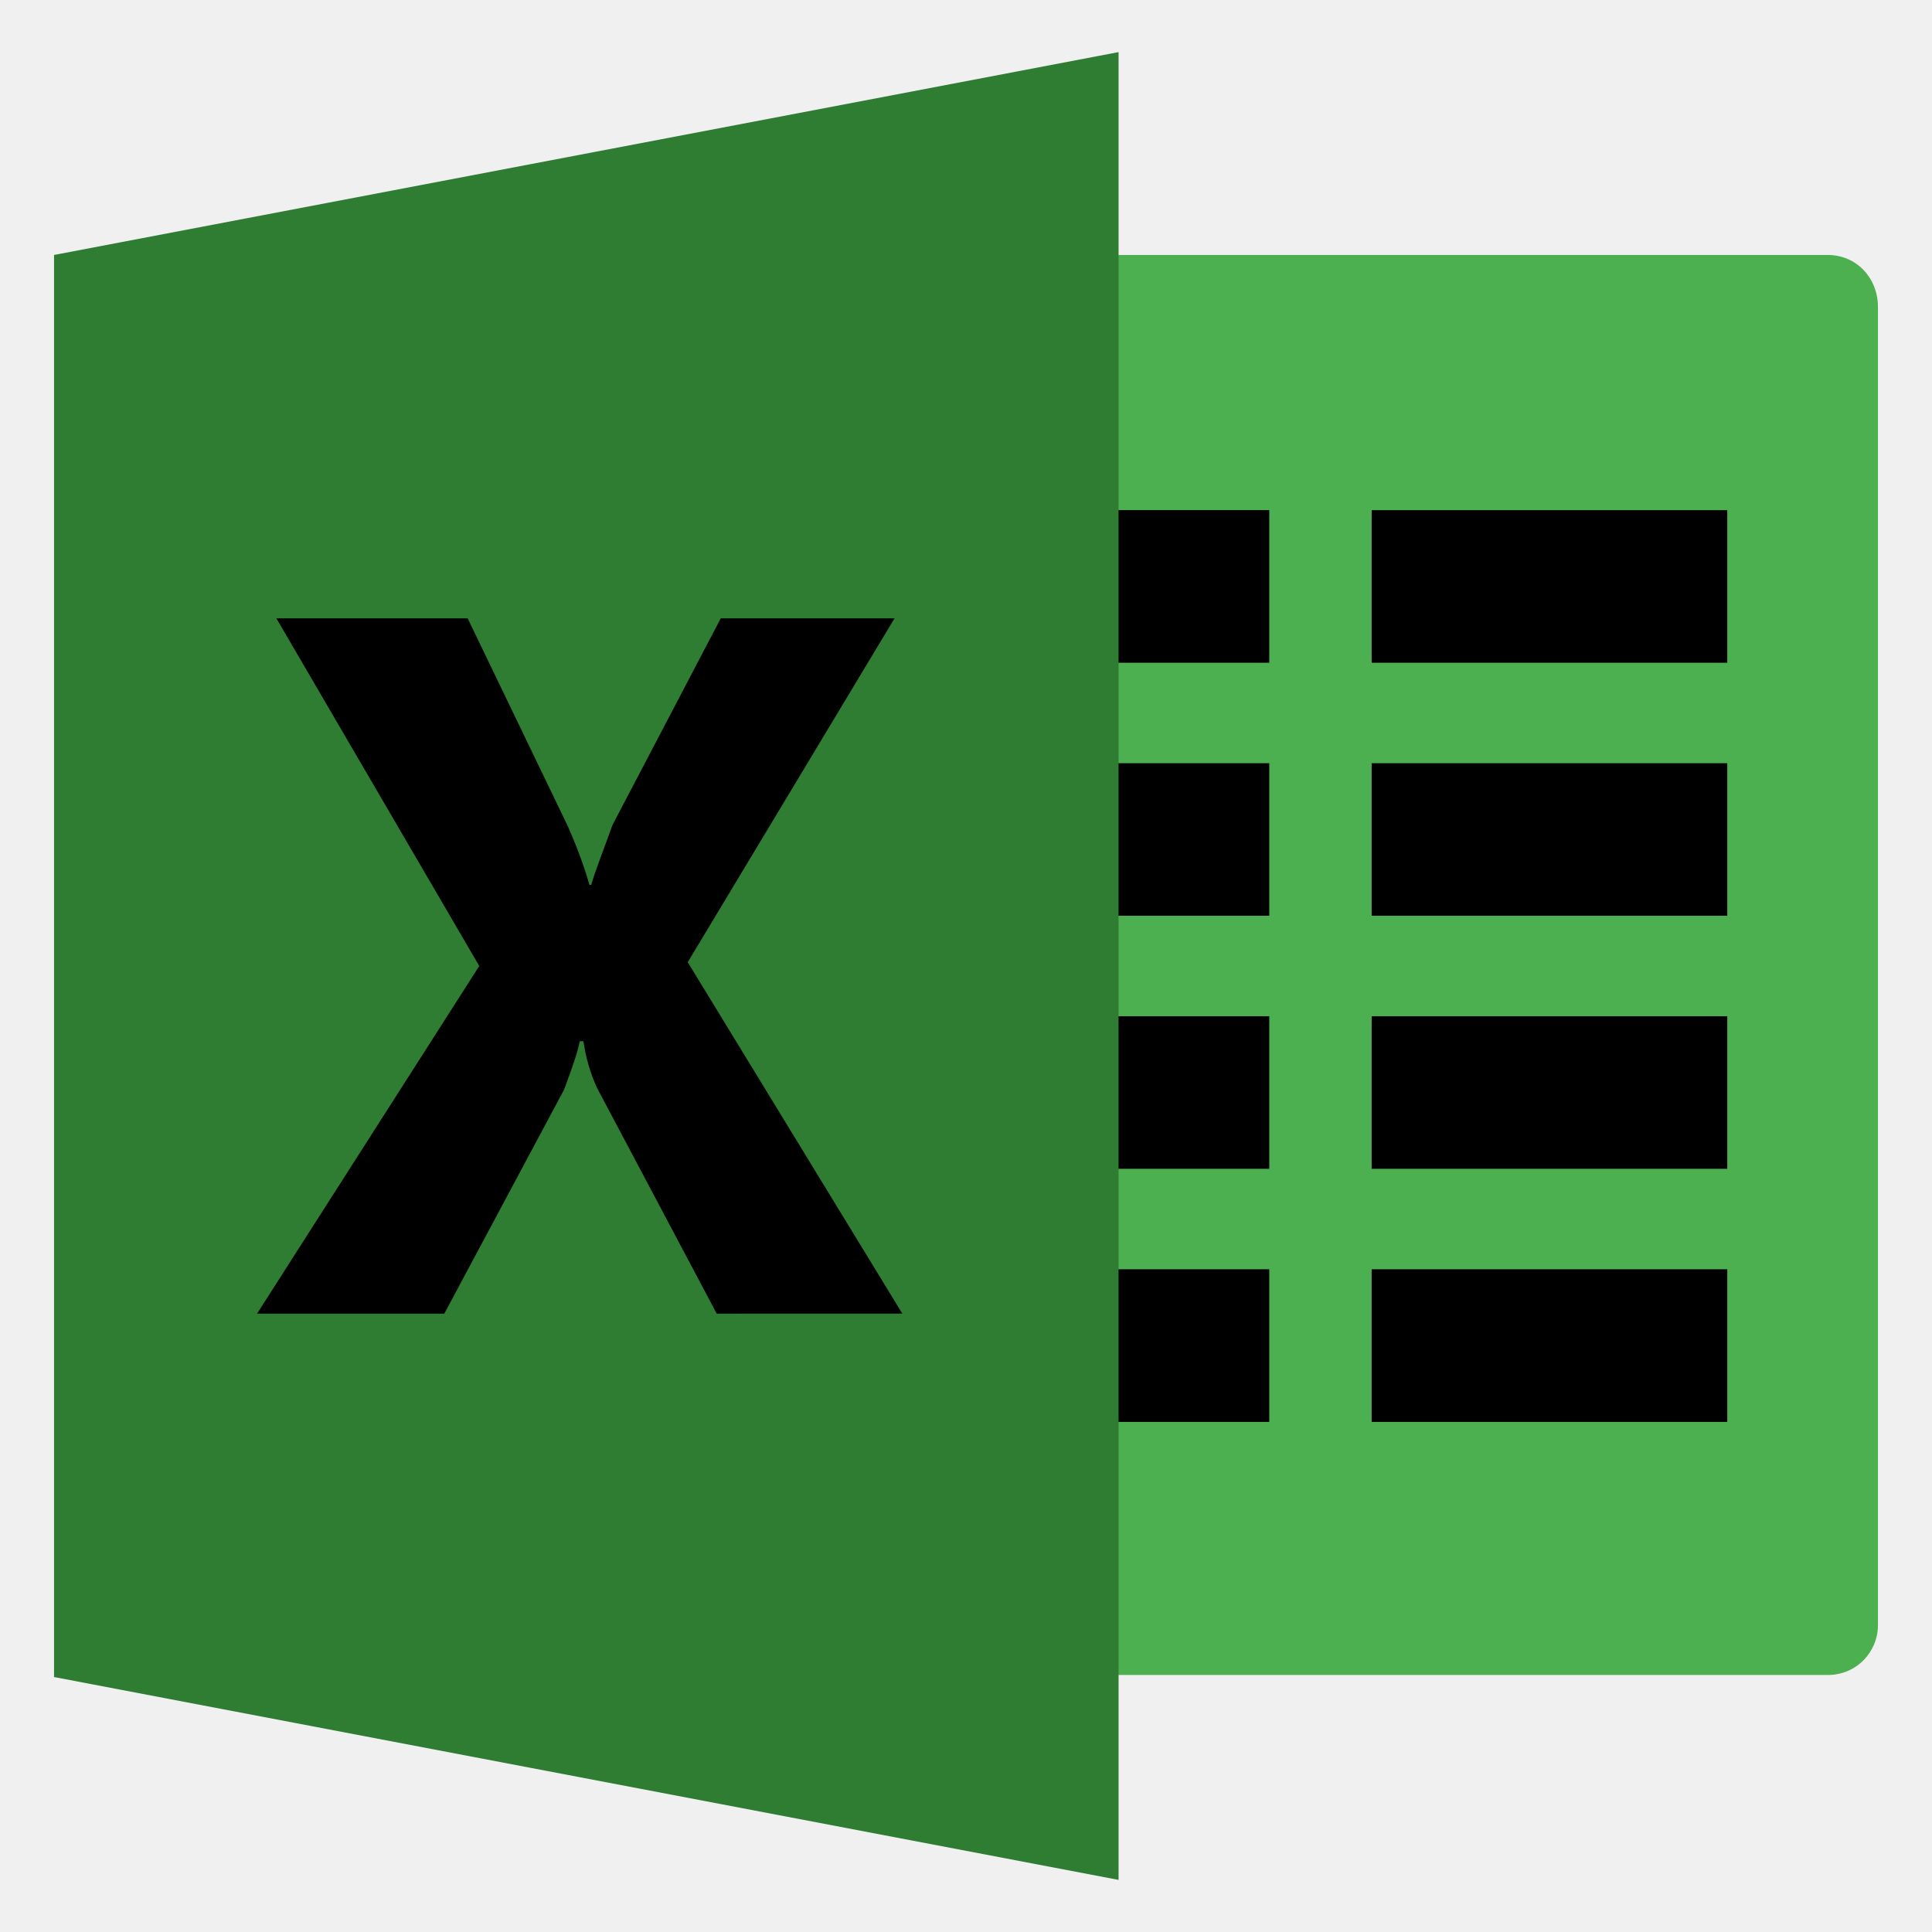
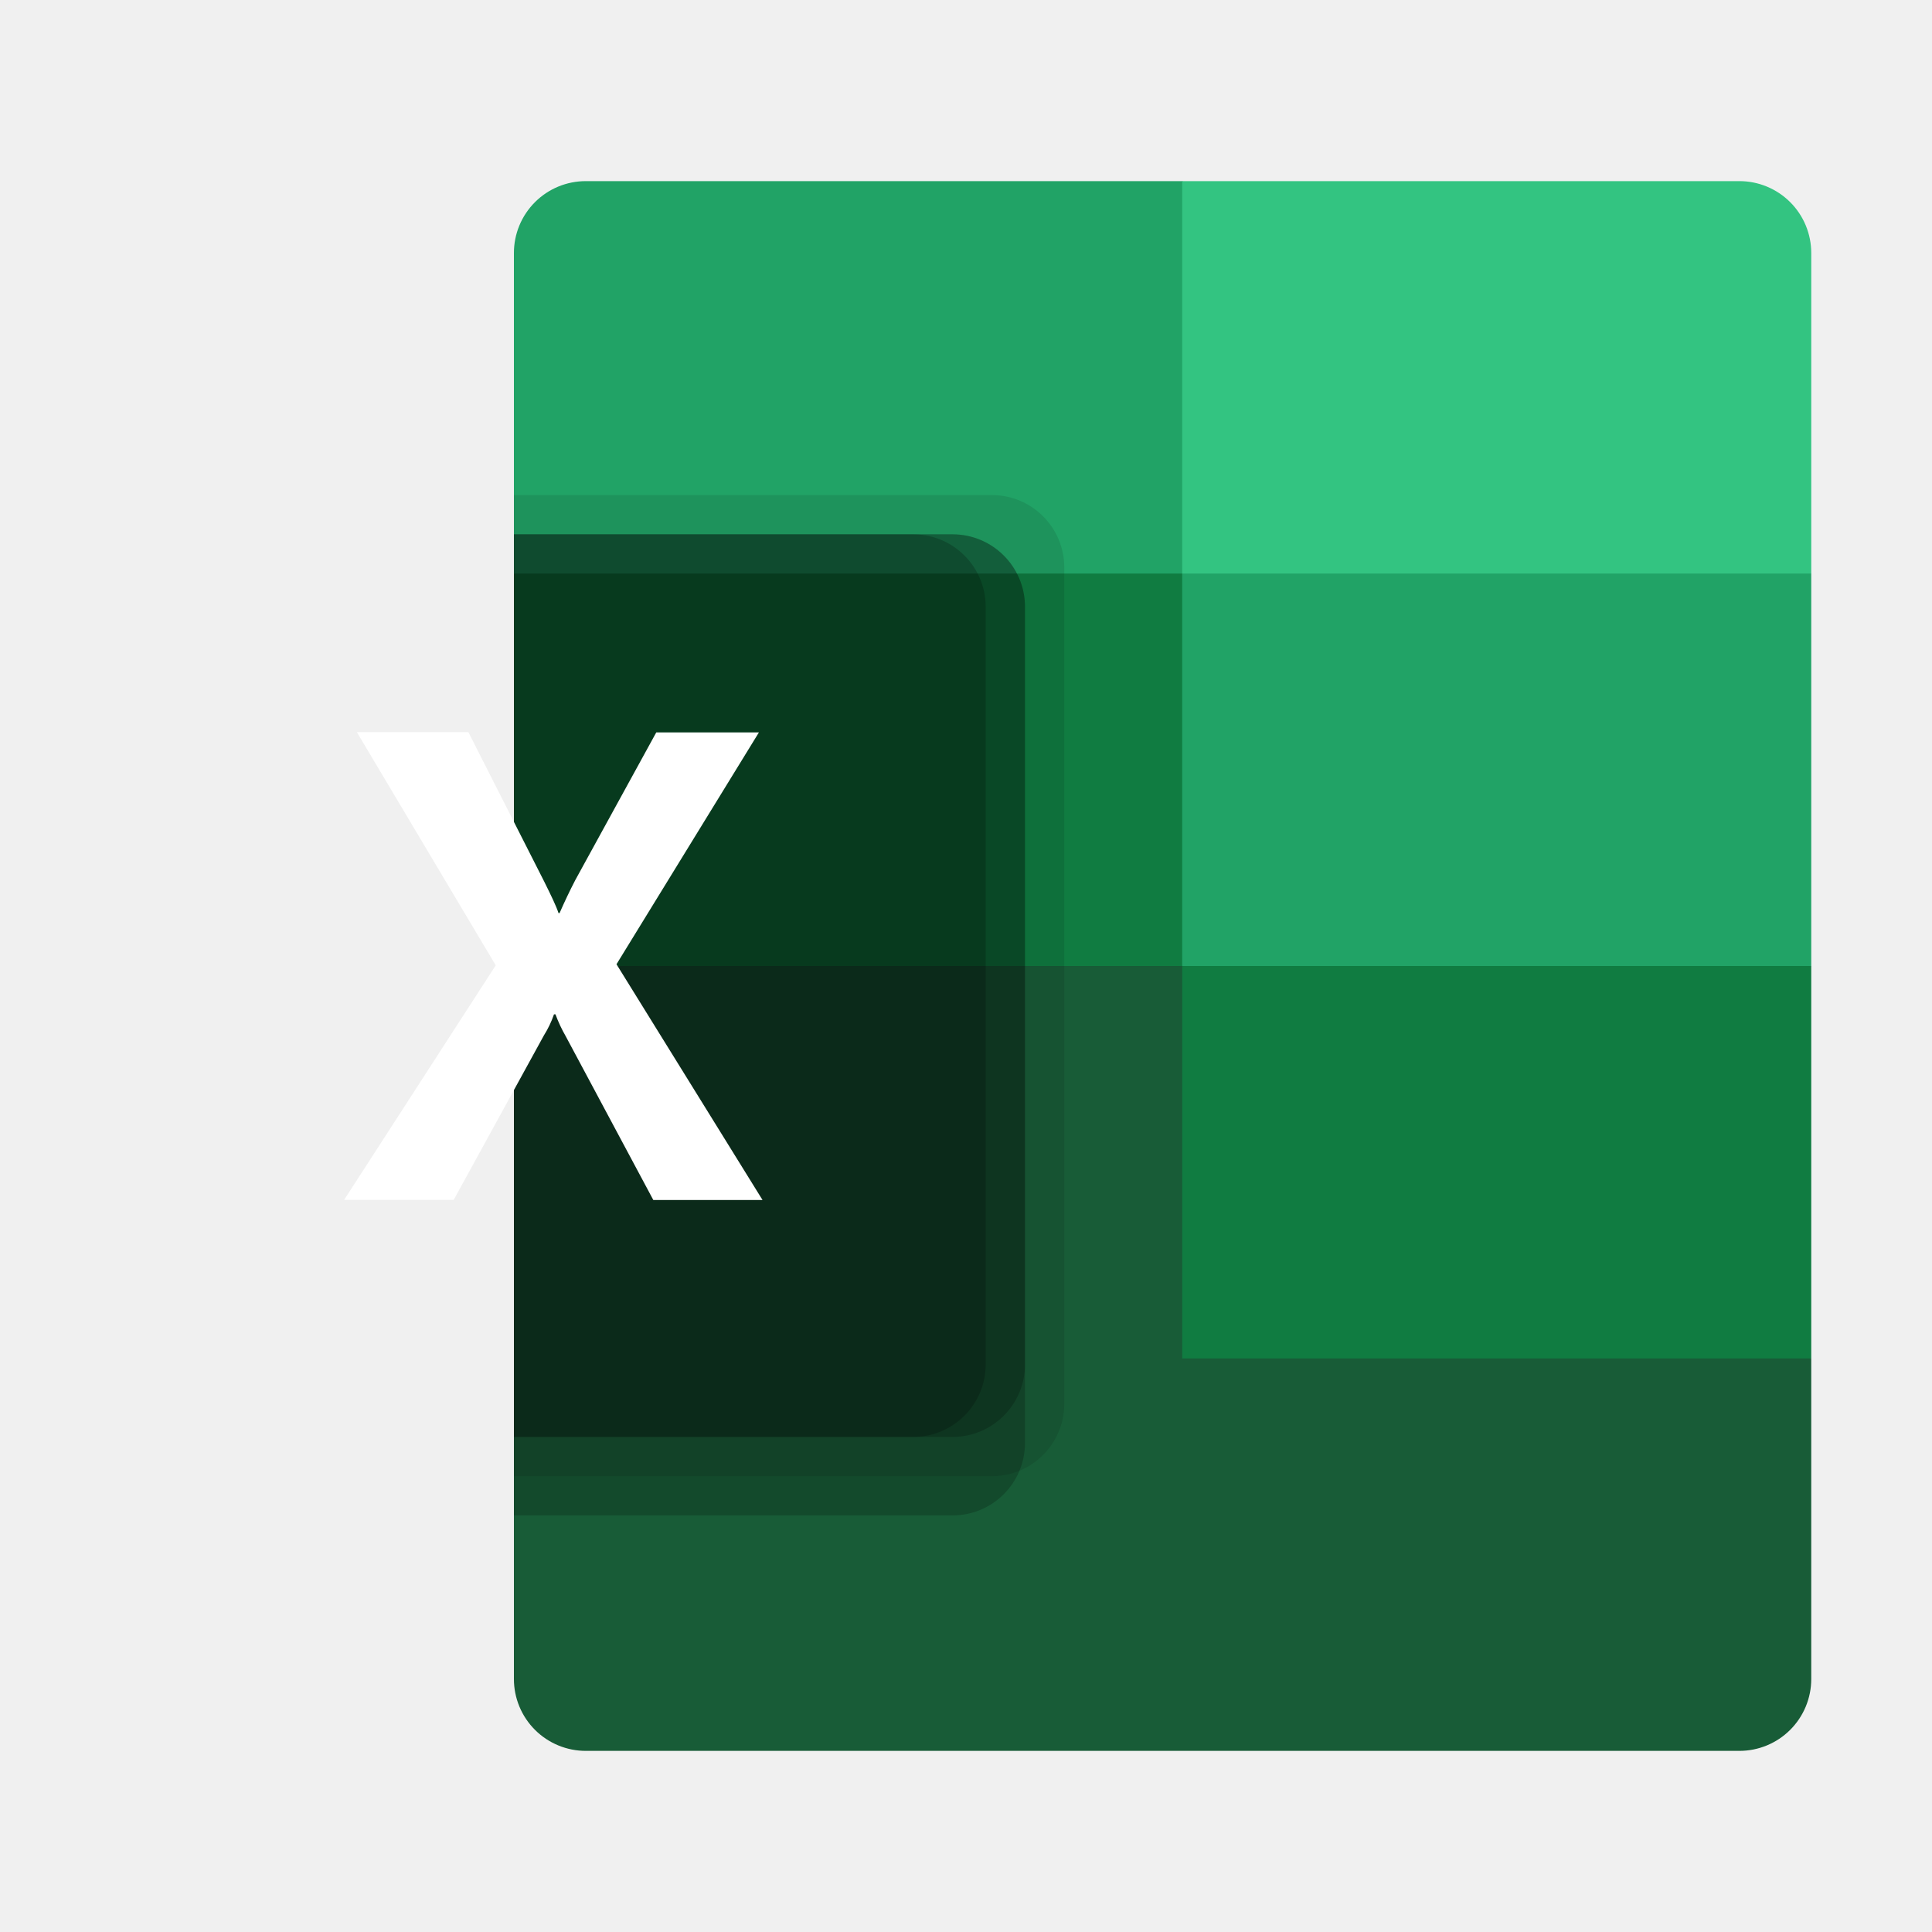
- <svg xmlns="http://www.w3.org/2000/svg" role="img" viewBox="0 0 32 32" height="32" width="32">
-   <path d="M30.273 4.223H16.832v23.52h13.441c.48 0 .832-.384.832-.829V5.086c0-.477-.351-.863-.832-.863m0 0" fill="rgb(29.804%, 68.627%, 31.373%)" />
-   <path d="M22.719 8.45h5.89v2.527h-5.89Zm0 8.382h5.89v2.527h-5.89Zm0 4.191h5.89v2.528h-5.89Zm0-8.382h5.89v2.527h-5.89Zm-5.887-4.192h4.191v2.528h-4.191Zm0 8.383h4.191v2.527h-4.191Zm0 4.191h4.191v2.528h-4.191Zm0-8.382h4.191v2.527h-4.191Zm0 0" />
-   <path d="M18.527 31.137.895 27.777V4.223L18.527.863Zm0 0" fill="rgb(18.039%, 49.02%, 19.608%)" />
-   <path d="m11.871 21.758-1.984-3.742a2.803 2.803 0 0 1-.223-.77h-.062c-.036.195-.13.45-.258.8l-1.985 3.712H4.258L7.938 16l-3.36-5.758h3.168l1.664 3.453c.125.29.254.61.352.961h.031c.062-.222.191-.543.352-.992l1.793-3.422h2.878l-3.425 5.695 3.554 5.82Zm0 0" />
+ <svg xmlns="http://www.w3.org/2000/svg" role="img" viewBox="0 0 32 32" height="1em" width="1em">
+   <defs>
+     <linearGradient gradientTransform="translate(0 2100)" gradientUnits="userSpaceOnUse" id="xls-grad" x1="4.494" x2="13.832" y1="-2092.086" y2="-2075.914">
+       <stop offset="0" stop-color="#18884f" />
+       <stop offset=".5" stop-color="#117e43" />
+       <stop offset="1" stop-color="#0b6631" />
+     </linearGradient>
+   </defs>
+   <path d="M19.581 15.35L8.512 13.4v14.409A1.19 1.19 0 0 0 9.705 29h19.1A1.19 1.19 0 0 0 30 27.809V22.5Z" fill="#185c37" />
+   <path d="M19.581 3H9.705a1.19 1.19 0 0 0-1.193 1.191V9.5L19.581 16l5.861 1.95L30 16V9.5Z" fill="#21a366" />
+   <path d="M8.512 9.5h11.069V16H8.512Z" fill="#107c41" />
+   <path d="M16.434 8.2H8.512v16.25h7.922a1.2 1.2 0 0 0 1.194-1.191V9.391A1.2 1.2 0 0 0 16.434 8.2" opacity=".1" />
+   <path d="M15.783 8.85H8.512V25.1h7.271a1.2 1.2 0 0 0 1.194-1.191V10.041a1.2 1.2 0 0 0-1.194-1.191" opacity=".2" />
+   <path d="M15.783 8.85H8.512V23.8h7.271a1.2 1.2 0 0 0 1.194-1.191V10.041a1.2 1.2 0 0 0-1.194-1.191" opacity=".2" />
+   <path d="M15.132 8.85h-6.62V23.8h6.62a1.2 1.2 0 0 0 1.194-1.191V10.041a1.2 1.2 0 0 0-1.194-1.191" opacity=".2" />
+   <path d="M3.194 8.85h11.938a1.193 1.193 0 0 1 1.194 1.191v11.918a1.193 1.193 0 0 1-1.194 1.191H3.194A1.19 1.19 0 0 1 2 21.959V10.041A1.19 1.19 0 0 1 3.194 8.85" fill="url(#1__svg/xls.svg0__SVGSuUii0pt)" />
+   <path d="m5.7 19.873l2.511-3.884l-2.3-3.862h1.847L9.013 14.6c.116.234.2.408.238.524h.017q.123-.281.26-.546l1.342-2.447h1.7l-2.359 3.84l2.419 3.905h-1.809l-1.45-2.711A2.4 2.4 0 0 1 9.2 16.8h-.024a1.7 1.7 0 0 1-.168.351l-1.493 2.722Z" fill="#fff" />
+   <path d="M28.806 3h-9.225v6.5H30V4.191A1.19 1.19 0 0 0 28.806 3" fill="#33c481" />
+   <path d="M19.581 16H30v6.5H19.581Z" fill="#107c41" />
</svg>
